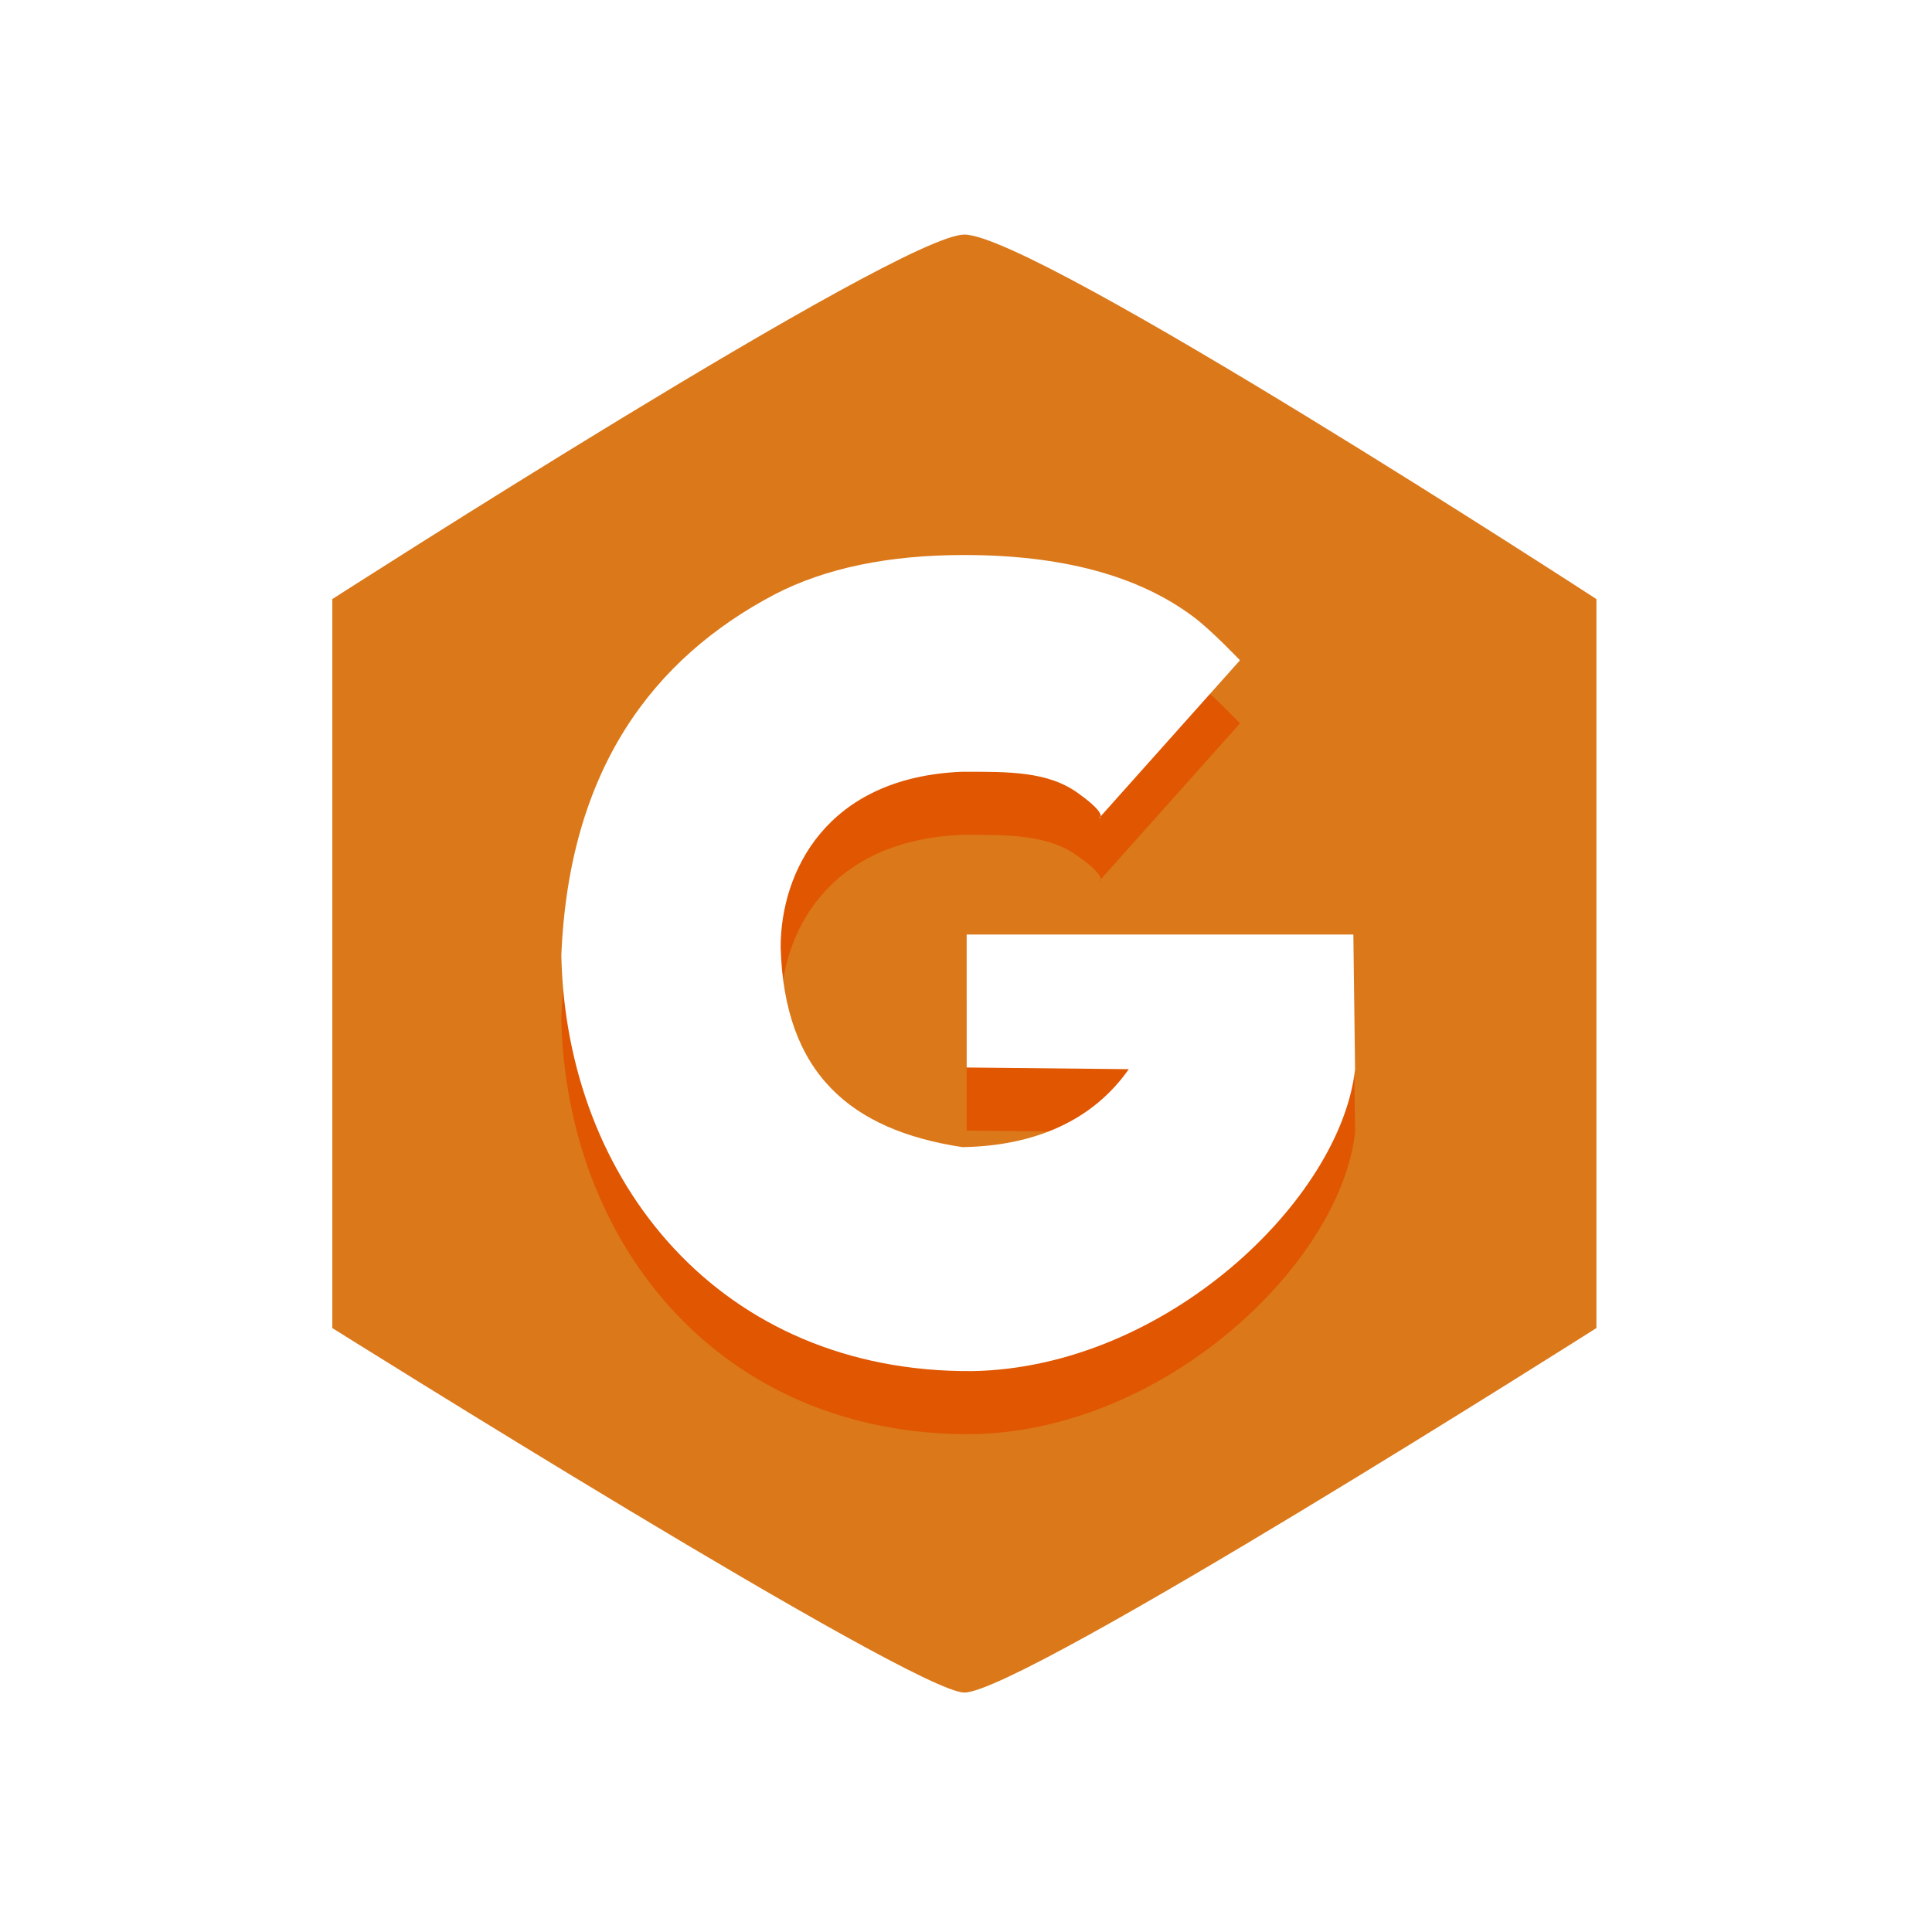
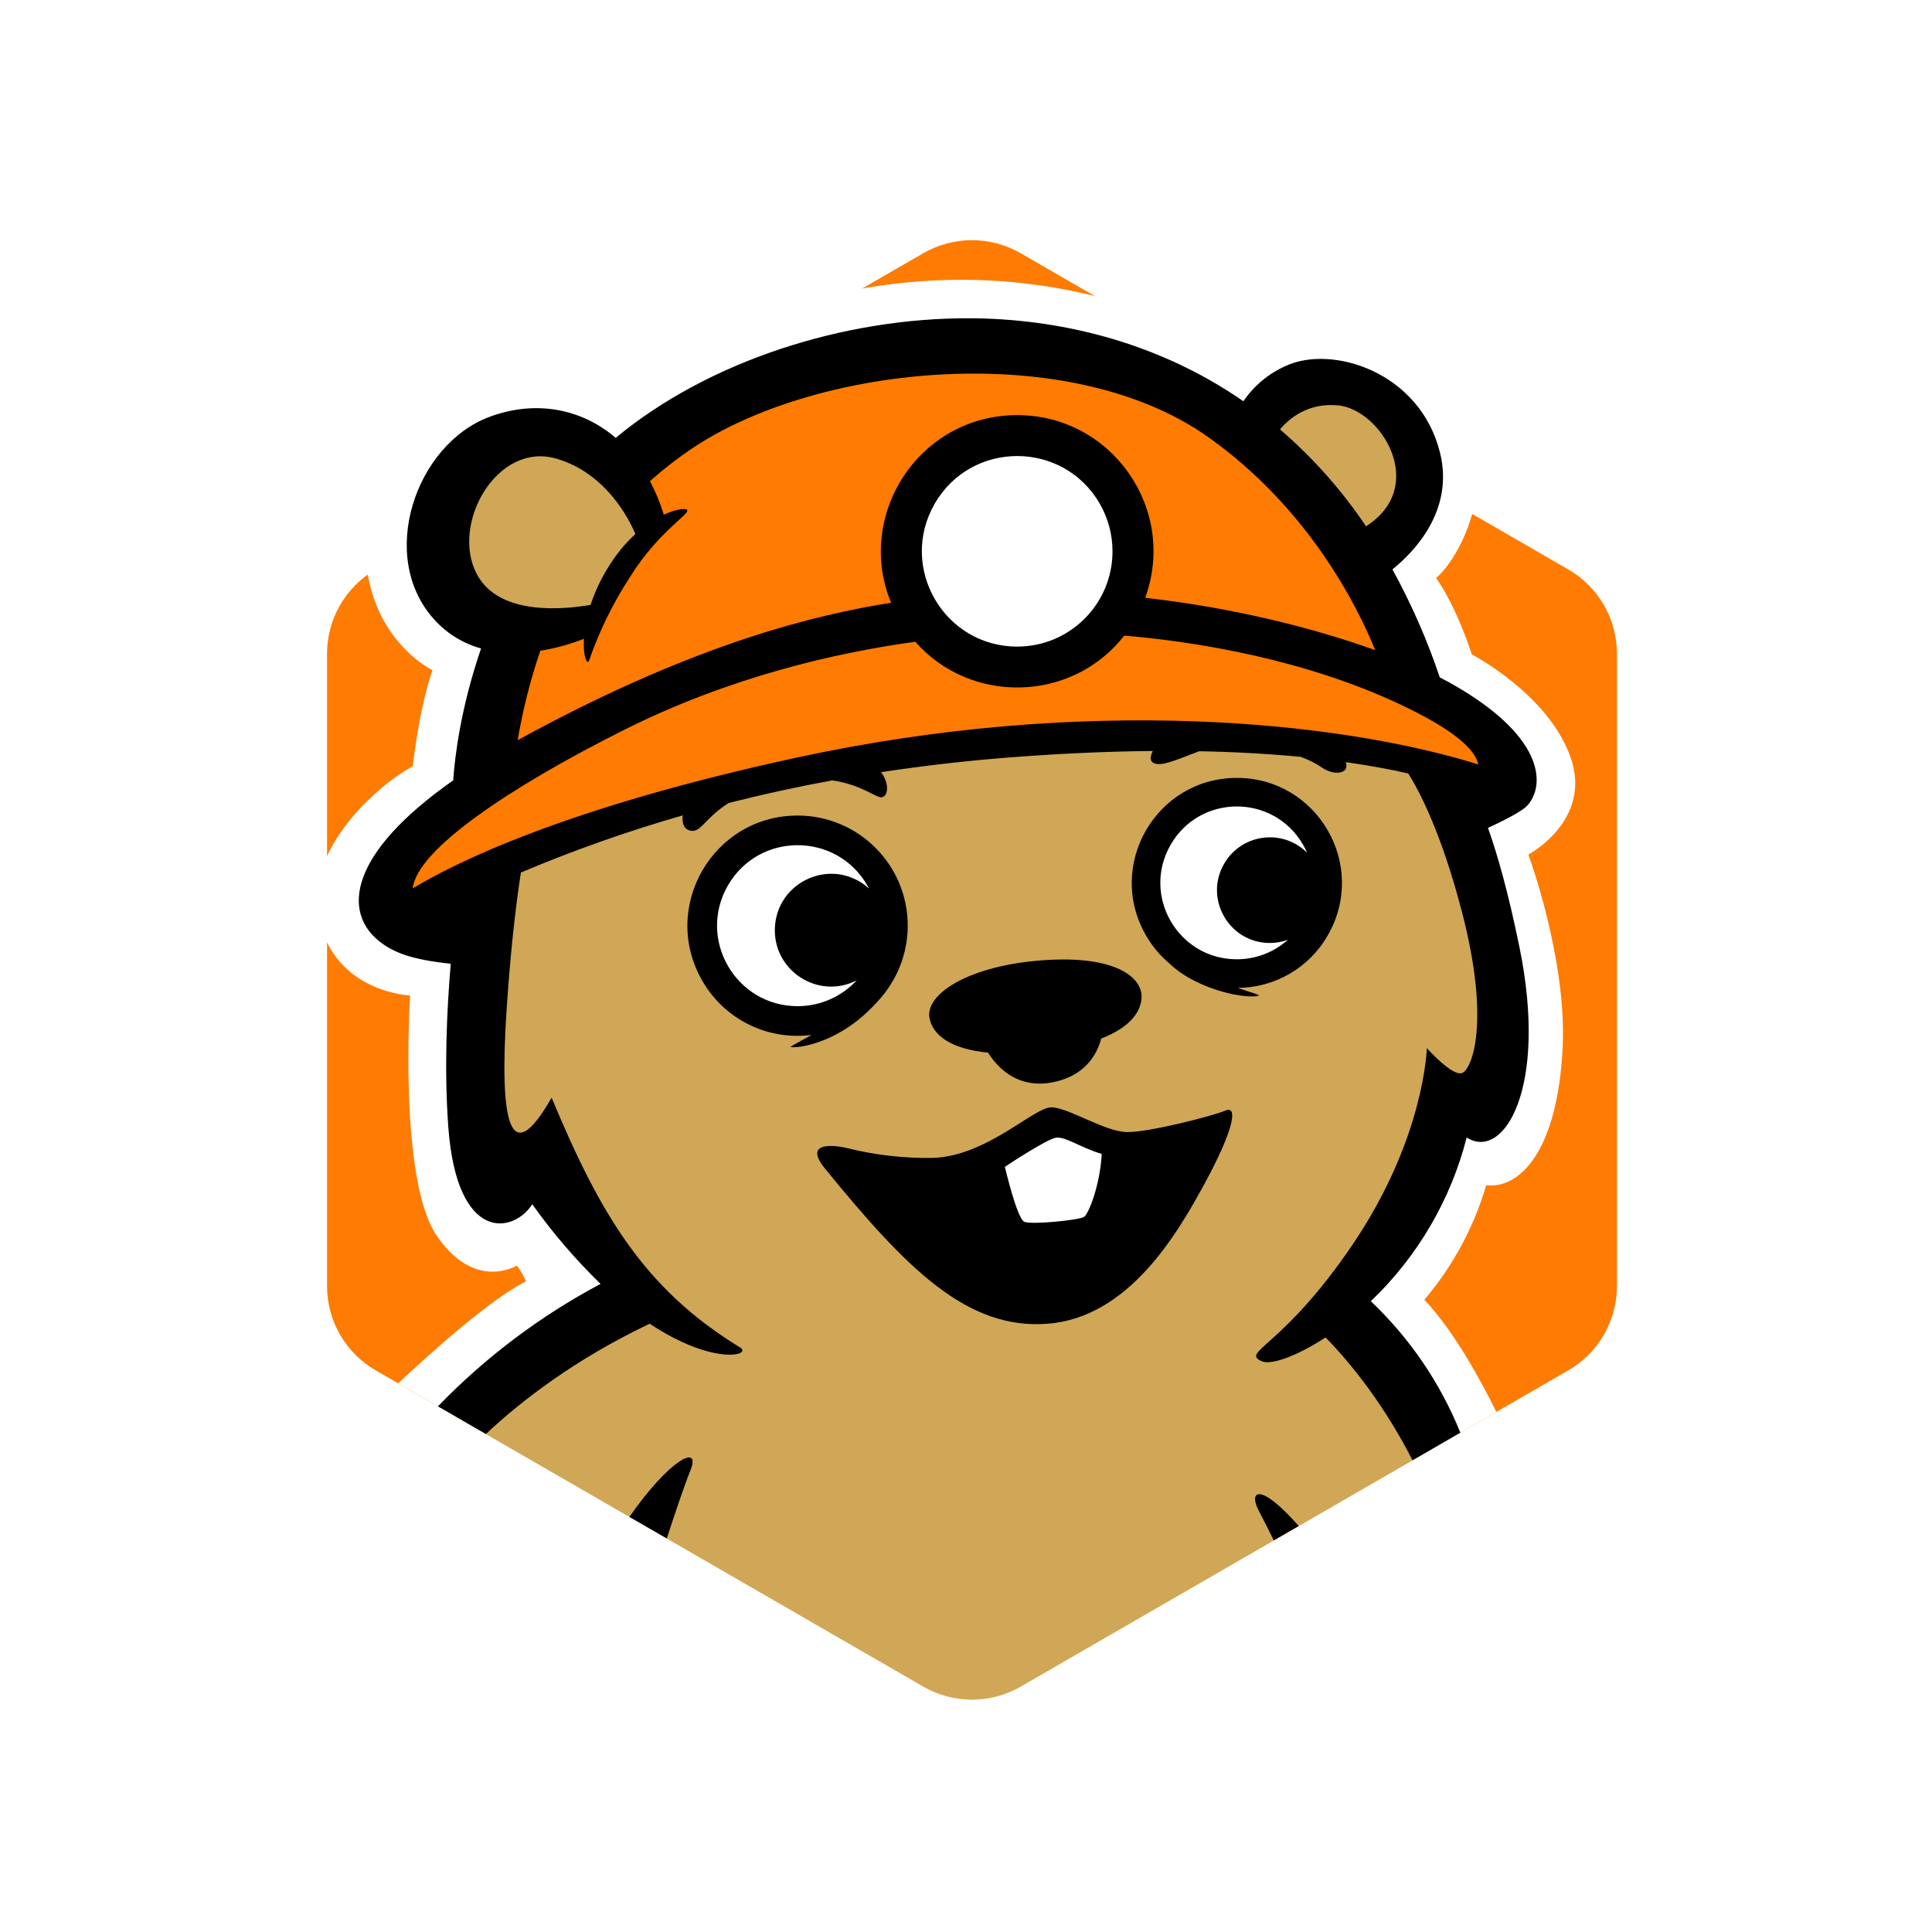
<svg xmlns="http://www.w3.org/2000/svg" width="500" height="500" viewBox="0 0 132.292 132.292" version="1.1" id="svg8">
  <defs id="defs2" />
  <g id="layer1" transform="translate(0,-164.7083)">
    <path style="opacity:1;fill:#ffffff;fill-opacity:1;fill-rule:nonzero;stroke:none;stroke-width:0.265;stroke-linecap:butt;stroke-linejoin:miter;stroke-miterlimit:1.414;stroke-dasharray:none;stroke-opacity:1;paint-order:markers stroke fill" d="M 0,164.708 V 297 H 132.292 V 164.708 Z" id="rect815" />
-     <g id="g841" transform="matrix(2.938313,0,0,2.938313,-121.6604,-657.6994)" style="stroke-width:0.34">
-       <path style="opacity:1;fill:#db781a;fill-opacity:1;fill-rule:evenodd;stroke:none;stroke-width:0.09;stroke-linecap:round;stroke-linejoin:round;stroke-miterlimit:4;stroke-dasharray:none;stroke-opacity:1;paint-order:fill markers stroke" d="m 49.149,310.84 v -16.988 c 0,0 13.218,-8.494 14.729,-8.494 1.67,0 14.729,8.494 14.729,8.494 v 16.988 c 0,0 -13.378,8.494 -14.729,8.494 -1.19,0 -14.729,-8.494 -14.729,-8.494 z" id="path1030" />
-       <g transform="matrix(0.6398166,0,0,0.6391121,-388.0149,583.3231)" id="g1052" style="font-style:normal;font-variant:normal;font-weight:bold;font-stretch:normal;font-size:40.199px;line-height:1.25;font-family:Arial;-inkscape-font-specification:'Arial Bold';letter-spacing:0px;word-spacing:0px;opacity:1;fill:#e05601;fill-opacity:1;stroke:none;stroke-width:0.141" aria-label="G">
-         <path id="path1050" style="font-style:normal;font-variant:normal;font-weight:bold;font-stretch:normal;font-family:Arial;-inkscape-font-specification:'Arial Bold';fill:#e05601;fill-opacity:1;stroke-width:0.141" d="m 706.369,-433.547 v -4.848 h 14.085 l 0.062,4.91 c -0.522,4.745 -6.883,10.878 -13.932,11.008 -9.187,0.07 -14.81,-6.928 -14.978,-15.164 0.28,-6.766 3.319,-10.812 7.775,-13.16 1.845,-0.955 4.142,-1.433 6.89,-1.433 3.572,0 6.36,0.752 8.362,2.257 0.635,0.47 1.691,1.582 1.691,1.582 l -5.138,5.762 c 0,0 0.391,-0.088 -0.734,-0.899 -1.112,-0.824 -2.568,-0.799 -4.243,-0.799 -4.961,0.2 -6.61,3.661 -6.615,6.391 0.127,4.629 2.567,6.68 6.619,7.296 2.612,-0.041 4.74,-0.954 6.061,-2.842 z" />
-       </g>
-       <g aria-label="G" style="font-style:normal;font-variant:normal;font-weight:bold;font-stretch:normal;font-size:40.199px;line-height:1.25;font-family:Arial;-inkscape-font-specification:'Arial Bold';letter-spacing:0px;word-spacing:0px;opacity:1;fill:#ffffff;fill-opacity:1;stroke:none;stroke-width:0.141" id="text944" transform="matrix(0.6398166,0,0,0.6391121,-388.0149,581.8532)">
-         <path d="m 706.369,-433.547 v -4.848 h 14.085 l 0.062,4.91 c -0.522,4.745 -6.883,10.878 -13.932,11.008 -9.187,0.07 -14.81,-6.928 -14.978,-15.164 0.28,-6.766 3.319,-10.812 7.775,-13.16 1.845,-0.955 4.142,-1.433 6.89,-1.433 3.572,0 6.36,0.752 8.362,2.257 0.635,0.47 1.691,1.582 1.691,1.582 l -5.138,5.762 c 0,0 0.391,-0.088 -0.734,-0.899 -1.112,-0.824 -2.568,-0.799 -4.243,-0.799 -4.961,0.2 -6.61,3.661 -6.615,6.391 0.127,4.629 2.567,6.68 6.619,7.296 2.612,-0.041 4.74,-0.954 6.061,-2.842 z" style="font-style:normal;font-variant:normal;font-weight:bold;font-stretch:normal;font-family:Arial;-inkscape-font-specification:'Arial Bold';fill:#ffffff;fill-opacity:1;stroke-width:0.141" id="path1027" />
-       </g>
+     <g id="g14" transform="matrix(0.2863607,0,0,0.2863607,10.79906,178.7637)" style="display:inline;stroke-width:0.805">
+       <path style="fill:#ff7b01;stroke-width:0.805" id="path2" d="M 348.93,258.42 V 107.24 C 348.927,98.919 344.486,91.231 337.28,87.07 L 206.35,11.47 c -7.206,-4.16 -16.084,-4.16 -23.29,0 L 52.13,87.08 c -7.204,4.162 -11.641,11.85 -11.64,20.17 v 151.18 c 10e-4,8.319 4.437,16.007 11.64,20.17 l 130.93,75.6 c 7.208,4.164 16.092,4.164 23.3,0 l 130.92,-75.6 c 7.206,-4.161 11.647,-11.849 11.65,-20.17 v -0.01" />
+       <path style="fill:#ffffff;stroke-width:0.805" id="path4" d="m 88.07,257.31 c -0.578,-1.344 -1.317,-2.614 -2.2,-3.78 0,0 -10.08,6.3 -19.22,-7.24 -9.13,-13.55 -6.3,-57.33 -6.3,-57.33 0,0 -17.63,-0.63 -21.73,-17.95 -4.1,-17.32 15.12,-33.07 22.36,-36.85 1.9,-15.75 4.73,-22.99 4.73,-22.99 0,0 -19.84,-9.45 -15.43,-38.11 4.4,-28.66 36.53,-43.78 58.26,-27.4 46.3,-34.02 105.83,-36.22 148.98,-10.08 13.86,-9.45 33.38,-11.65 49.76,6.62 16.38,18.26 5.04,41.25 -1.57,46.92 5.35,7.88 8.5,18.27 8.5,18.27 0,0 18.26,9.45 23.62,24.57 5.35,15.12 -10.08,23.3 -10.08,23.3 0,0 9.27,24.96 8.19,46.3 -1.26,24.89 -10.4,33.7 -18.27,32.76 -2.96,10.069 -8.002,19.404 -14.8,27.4 6.997,7.333 13.445,19.153 17.221,26.806 L 206.36,354.2 c -7.208,4.164 -16.092,4.164 -23.3,0 L 57.495,281.698 c 7.509,-7.049 22.046,-20.163 30.575,-24.388 z" />
+       <path style="fill:#cfa756;stroke-width:0.805" id="path6" d="m 114.83,259.62 c -8.434,-10.148 -15.818,-21.124 -22.04,-32.76 0,0 -14.4,15.41 -15.7,-10.56 -1.3,-25.97 -0.68,-41.72 -0.68,-41.72 0,0 -26.45,-0.63 -22.67,-11.34 3.77,-10.7 24.56,-25.82 24.56,-25.82 0,0 1.26,-23.31 6.93,-35.9 C 69.48,95.22 63.81,85.14 70.74,68.76 77.67,52.38 99.09,48.6 109.17,63.09 155.78,25.92 225.7,26.55 259.72,55.53 c 12.6,-15.75 28.34,-17.64 39.05,-1.9 10.71,15.76 -10.7,31.5 -10.7,31.5 l 12.6,28.35 c 0,0 21.16,12.72 21.6,22.42 0.44,9.7 -10.9,5.3 -10.9,5.3 0,0 12.6,38.42 11.34,59.2 -1.26,20.8 -13.23,13.23 -13.23,13.23 -5.171,17.211 -13.98,33.11 -25.83,46.62 11.636,15.502 18.14,28.444 21.612,36.839 L 206.36,354.2 c -7.208,4.164 -16.091,4.164 -23.3,0 L 70.841,289.404 C 84.305,277.838 99.062,267.842 114.83,259.62 Z M 220.19,58.11 c -19.107,-11.032 -42.99,2.758 -42.99,24.82 0,10.239 5.463,19.701 14.33,24.82 19.107,11.032 42.99,-2.758 42.99,-24.82 0,-10.239 -5.463,-19.701 -14.33,-24.82 z m 50.015,85.577 c -14.933,-9.045 -34.058,1.468 -34.425,18.923 -0.177,8.442 4.35,16.284 11.75,20.351 15.3,8.411 33.967,-2.896 33.6,-20.351 -0.163,-7.762 -4.285,-14.901 -10.925,-18.923 z m -104.754,9.094 c -14.642,-8.872 -33.398,1.432 -33.761,18.549 -0.176,8.282 4.266,15.975 11.526,19.963 15.005,8.244 33.307,-2.846 32.944,-19.963 -0.161,-7.608 -4.201,-14.605 -10.709,-18.549 z m 36.319,96.129 27.08,-3.78 1.89,-19.53 -16.38,-5.67 -17.63,10.08 z" />
+       <path style="fill:#ff7b01;stroke-width:0.805" id="path8" d="m 206.8,128.81 c -70.96,6.71 -111.7,20.57 -149.5,40.31 -8.4,-2.94 7.14,-20.58 21,-31.71 -0.16,-12.314 2.198,-24.53 6.93,-35.9 0,0 10.71,0.42 19.95,-3.36 3.36,-11.34 13.02,-21 13.02,-21 -1.938,-4.784 -4.478,-9.3 -7.56,-13.44 13.01,-18.47 63.83,-36.95 115.9,-24.77 52.07,12.18 72.65,75.16 72.65,75.16 0,0 24.36,10.93 23.1,25.2 -17.64,-8.4 -66.87,-15.1 -115.49,-10.5 z m 13.39,-70.7 c -19.107,-11.031 -42.99,2.758 -42.99,24.82 0,10.24 5.462,19.701 14.33,24.821 19.106,11.031 42.99,-2.758 42.99,-24.821 0,-10.239 -5.463,-19.7 -14.33,-24.82 z" />
+       <path id="path10" d="m 265.93,176.4 c -9.723,-0.007 -15.792,-10.536 -10.925,-18.952 4.144,-7.167 13.946,-8.476 19.825,-2.648 -0.28,-0.653 -0.6,-1.287 -0.96,-1.9 -7.04,-12.19 -24.62,-12.19 -31.65,0 -7.04,12.18 1.76,27.4 15.82,27.4 4.5,0.007 8.842,-1.653 12.19,-4.66 -1.378,0.504 -2.833,0.761 -4.3,0.76 z m -86.59,-4.14 c 0,4.62 -1.21,9.16 -3.53,13.17 -1.065,1.853 -2.347,3.572 -3.82,5.12 -10.04,11.17 -21.44,11.13 -20.59,10.61 0.84,-0.52 2.78,-1.56 4.96,-2.78 -10.534,1.39 -20.864,-3.727 -26.14,-12.95 -10.13,-17.55 2.53,-39.5 22.8,-39.5 14.54,0 26.326,11.79 26.32,26.33 z m -9.66,-9.62 c -7.4,-12.83 -25.92,-12.83 -33.33,0 -7.4,12.83 1.85,28.87 16.67,28.87 5.56,0 10.58,-2.37 14.1,-6.15 -9.251,4.683 -20.103,-2.404 -19.534,-12.758 0.57,-10.353 12.134,-16.208 20.816,-10.537 0.592,0.387 1.153,0.82 1.678,1.295 z m 93.18,26.48 c -4.76,0.54 -15.29,-2.39 -20.71,-7.62 -2.348,-1.935 -4.327,-4.28 -5.84,-6.92 -9.66,-16.73 2.41,-37.65 21.73,-37.65 19.322,-0.002 31.401,20.913 21.741,37.648 0,0 -0.001,0.001 -0.001,0.002 -4.405,7.729 -12.604,12.515 -21.5,12.55 2.82,1.08 6.18,1.8 4.58,1.99 z M 107.78,86.48 c 1.772,-2.909 3.939,-5.558 6.44,-7.87 -1.58,-3.74 -7.07,-14.52 -18.8,-18 -14.29,-4.25 -25.48,15.64 -19.11,27.6 5.38,10.12 20.97,8.38 27.19,7.36 1.058,-3.193 2.495,-6.248 4.28,-9.1 z M 126.5,72.77 c 1.35,0.77 -6.6,4.94 -13.51,16.03 -4.085,6.266 -7.393,13.005 -9.85,20.07 -0.48,1.16 -1.45,-1.02 -1.23,-5.2 -3.36,1.323 -6.854,2.278 -10.42,2.85 -2.383,6.975 -4.196,14.132 -5.42,21.4 1.245,-0.692 2.495,-1.375 3.75,-2.05 39.52,-21.15 67.2,-27.9 85.54,-30.83 -8.64,-20.9 6.62,-44.86 30.17,-44.86 22.591,10e-4 38.315,22.447 30.6,43.68 21.46,2.42 40.67,7.36 55,12.52 -4.52,-11.07 -16.09,-33.9 -39.71,-50.79 -33.21,-23.75 -93.64,-17.57 -123.56,2.51 -3.564,2.385 -6.956,5.018 -10.15,7.88 1.357,2.558 2.466,5.24 3.31,8.01 2.8,-1.3 4.9,-1.55 5.48,-1.22 z M 66.27,99.22 C 52.37,84.16 61.63,57.13 79.4,50.57 c 10.89,-4.02 21.84,-2.03 30.12,5.05 22.07,-18.31 54.43,-28.75 84.75,-28.6 20.18,0.1 43.97,5.06 65.34,19.84 2.525,-3.712 6.042,-6.64 10.15,-8.45 11.02,-5.12 32.1,1.41 36.87,20.78 3.42,13.87 -6.28,23.77 -11.38,27.88 4.53,8.258 8.319,16.902 11.32,25.83 1.64,0.83 3.1,1.63 4.37,2.4 21.37,12.62 20.6,23.95 16.48,28.32 -0.93,1 -4.1,2.87 -9.33,5.26 2.2,6.17 4.82,15.25 7.52,28.47 6.95,33.98 -3.86,51.22 -12.61,45.56 -3.821,14.94 -11.763,28.505 -22.92,39.15 9.335,8.854 16.621,19.585 21.407,31.434 l -11.439,6.606 c -7.731,-15.209 -16.811,-25.344 -20.788,-29.38 -7.19,4.7 -13.15,6.6 -15.17,5.73 -5.4,-2.31 4.9,-3.08 21.88,-28.31 16.99,-25.23 17.5,-46.6 17.5,-46.6 0,0 6.19,6.96 8.5,5.93 2.32,-1.04 6.7,-12.1 0,-38.1 -5.06,-19.66 -10.56,-29.75 -12.94,-33.5 -4.19,-0.96 -9.15,-1.9 -14.95,-2.71 1.05,2.84 -2.9,3.35 -5.83,1.2 -1.545,-1.026 -3.211,-1.855 -4.96,-2.47 -8.064,-0.752 -16.153,-1.199 -24.25,-1.34 -4.19,1.53 -8.06,3.37 -10.17,3.04 -1.9,-0.3 -1.56,-1.82 -0.92,-3.1 -9.35,0.09 -19.66,0.48 -31,1.3 -12.1,0.85 -23.41,2.16 -33.98,3.77 2.14,2.85 1.65,6.01 0,6.01 -1.34,0 -4.87,-3.06 -11.66,-4.05 -8.312,1.522 -16.57,3.323 -24.76,5.4 -5.75,3.6 -6.64,7.17 -9.15,6.63 -1.76,-0.38 -2.04,-2.05 -1.87,-3.66 -13.154,3.78 -26.07,8.341 -38.68,13.66 -0.87,5.52 -2.4,16.9 -3.47,33.5 -1.54,24.2 0.26,38.87 10.81,20.34 11.59,27.8 22.09,45.68 45.05,59.72 3.04,1.85 -6.31,4.48 -21.6,-5.67 -17.917,8.514 -30.8,18.534 -39.167,26.371 L 67.014,287.194 C 78.339,275.482 91.455,265.595 105.9,257.92 99.887,252.079 94.418,245.702 89.56,238.87 c -4.38,6.95 -18.02,9.53 -20.08,-18.53 -1,-13.76 -0.35,-28.02 0.59,-38.97 -9.4,-1 -13.83,-2.69 -17.31,-5.56 -8.27,-6.8 -7.44,-20.5 17.9,-38.3 0.38,-5.58 1.74,-17.14 6.66,-31.54 -4.245,-1.165 -8.076,-3.505 -11.05,-6.75 z m 216.1,-51.35 c -7.19,-0.77 -11.76,3.06 -14.01,5.72 7.864,6.767 14.782,14.56 20.57,23.17 14.91,-9.5 3.7,-27.8 -6.56,-28.9 z m 18.54,73.36 c -20.8,-10.68 -46.64,-16.37 -69.79,-18.33 -12.5,16.04 -36.75,16.53 -49.97,1.47 -19.16,2.64 -44.5,8.44 -69.96,21.24 -27.31,13.73 -49.27,28.56 -50.2,37.74 9.52,-5.8 35.94,-19.22 91.9,-31.3 69.12,-14.94 129.68,-8.7 162.91,1.66 -0.93,-3.8 -5.91,-7.87 -14.89,-12.48 z m -72.6,-38.48 c 0,-4 -1.05,-7.93 -3.05,-11.4 -8.77,-15.18 -30.69,-15.18 -39.46,0 -8.77,15.2 2.2,34.18 19.73,34.18 12.581,0 22.78,-10.199 22.78,-22.78 z m 22.14,150.97 c -6.7,12.36 -18.28,32.18 -37.58,33.72 -19.3,1.55 -33.8,-13.16 -53.29,-37.07 -5.66,-6.95 3.1,-5.47 5.4,-4.89 6.652,1.645 13.488,2.425 20.34,2.32 12.88,-0.4 24.2,-12.1 28.32,-12.1 4.12,0 12.87,5.92 18.28,5.92 5.4,0 20.33,-3.86 23.42,-5.15 3.1,-1.28 1.8,4.9 -4.89,17.25 z m -24.72,-6.88 c -5.2,-1.54 -8.68,-4.25 -11,-3.86 -2.31,0.39 -12.16,6.95 -12.16,6.95 0,0 2.9,12.35 4.63,13.13 1.74,0.77 13.13,-0.39 14.3,-1.16 1.15,-0.78 3.85,-7.73 4.23,-15.06 z m -98.33,75.61 c -1.471,3.681 -3.629,10.07 -5.668,16.339 l -8.935,-5.16 c 9.636,-13.863 17.16,-17.562 14.603,-11.179 z m 135.92,9.78 c -2.537,-4.735 0.061,-7.158 9.518,3.582 l -5.963,3.443 c -1.287,-2.632 -2.537,-5.118 -3.555,-7.015 z M 213.64,209.78 c -7.38,1.3 -12.27,-2.7 -15.1,-7.16 -9,-0.87 -13.26,-4.25 -13.99,-8.28 -1.03,-5.67 9.01,-12.1 25.23,-13.65 18.48,-1.76 25.48,3.6 25.48,8.5 0,3.32 -2.38,7.24 -9.64,10.06 -1.46,5.46 -5.42,9.37 -11.98,10.53 z" style="stroke-width:0.805" />
+       <path style="fill:none;stroke-width:0.805" id="path12" d="M 348.93,262.44 V 103.22 c 0,-5.83 -1.65,-70.96 -6.7,-73.88 L 202.88,9.47 c -5.055,-2.921 -11.285,-2.921 -16.34,0 L 44.92,24.52 c -5.05,2.92 -4.43,72.87 -4.43,78.7 v 159.22 c 0,5.83 3.11,11.23 8.17,14.15 l 137.88,79.6 c 5.055,2.921 11.285,2.921 16.34,0 l 137.88,-79.6 c 5.055,-2.919 8.17,-8.313 8.17,-14.15 z" />
    </g>
  </g>
</svg>
